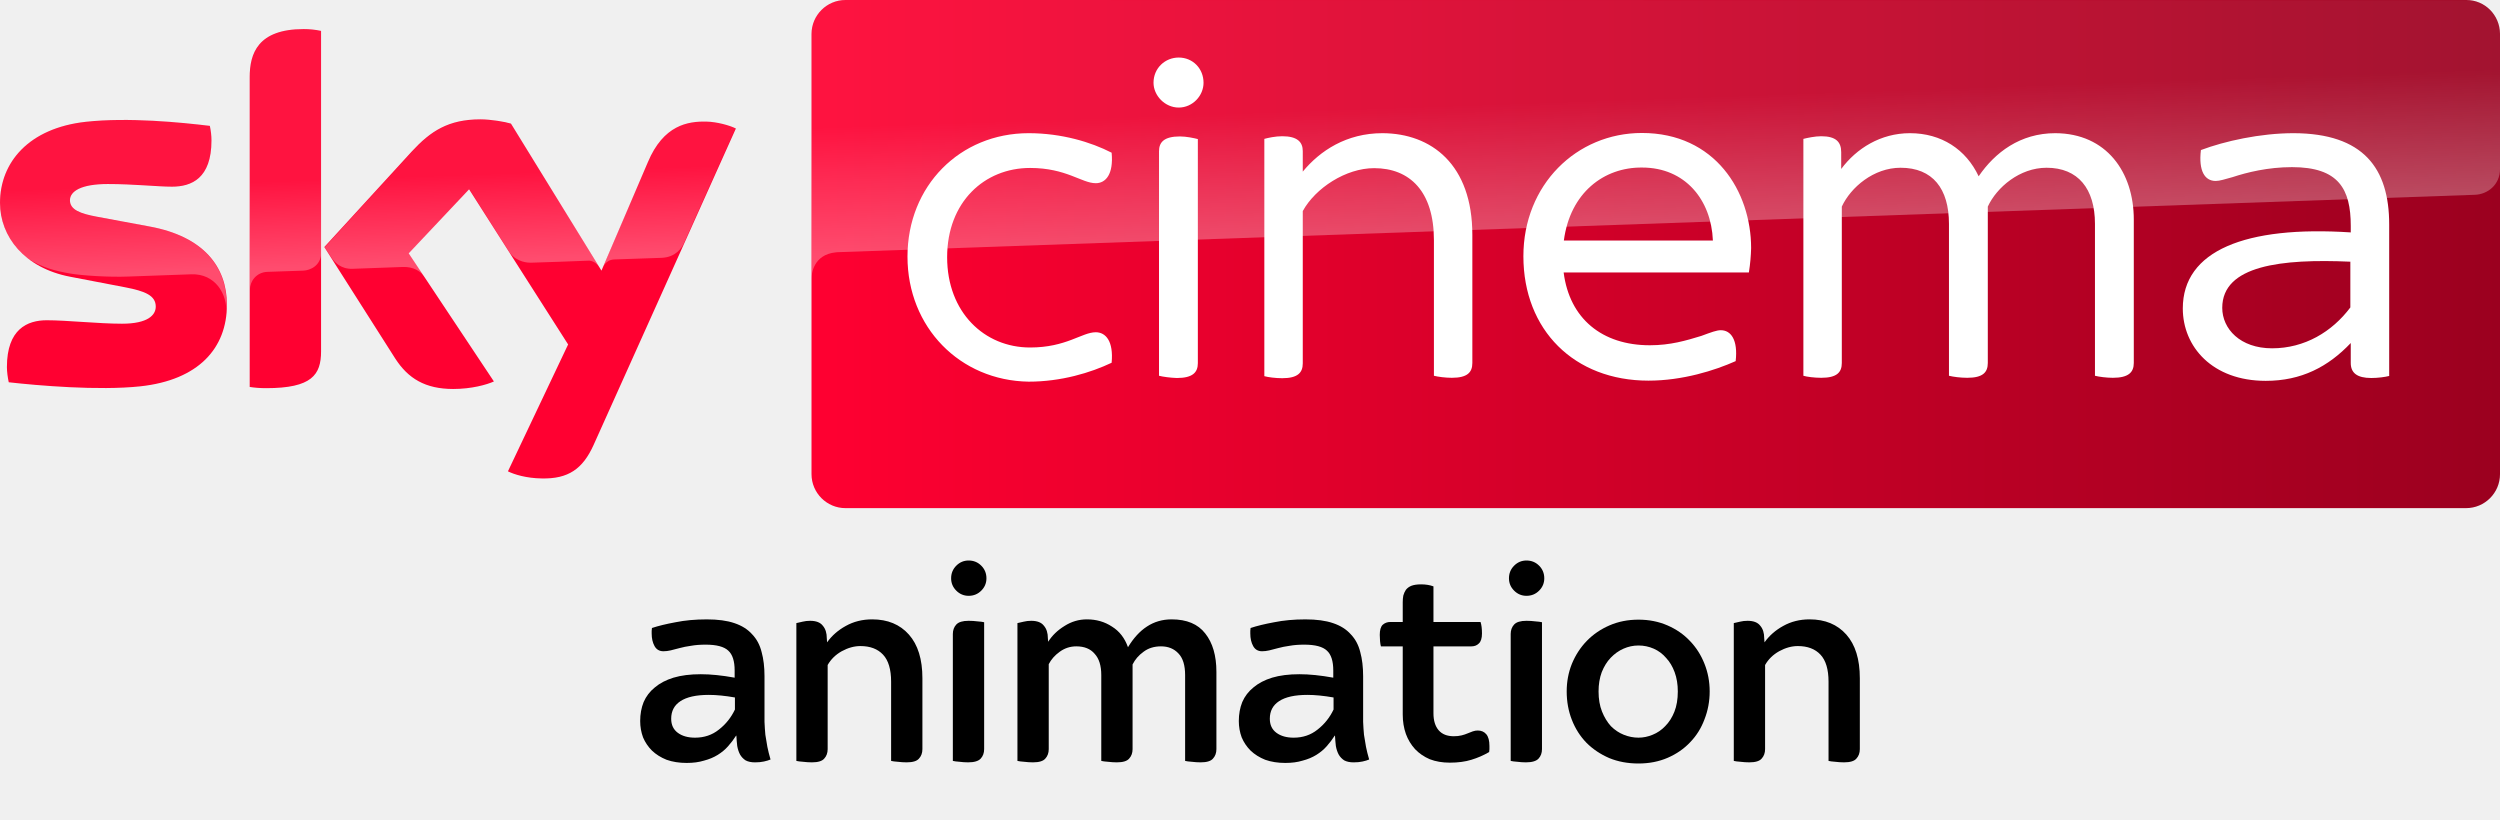
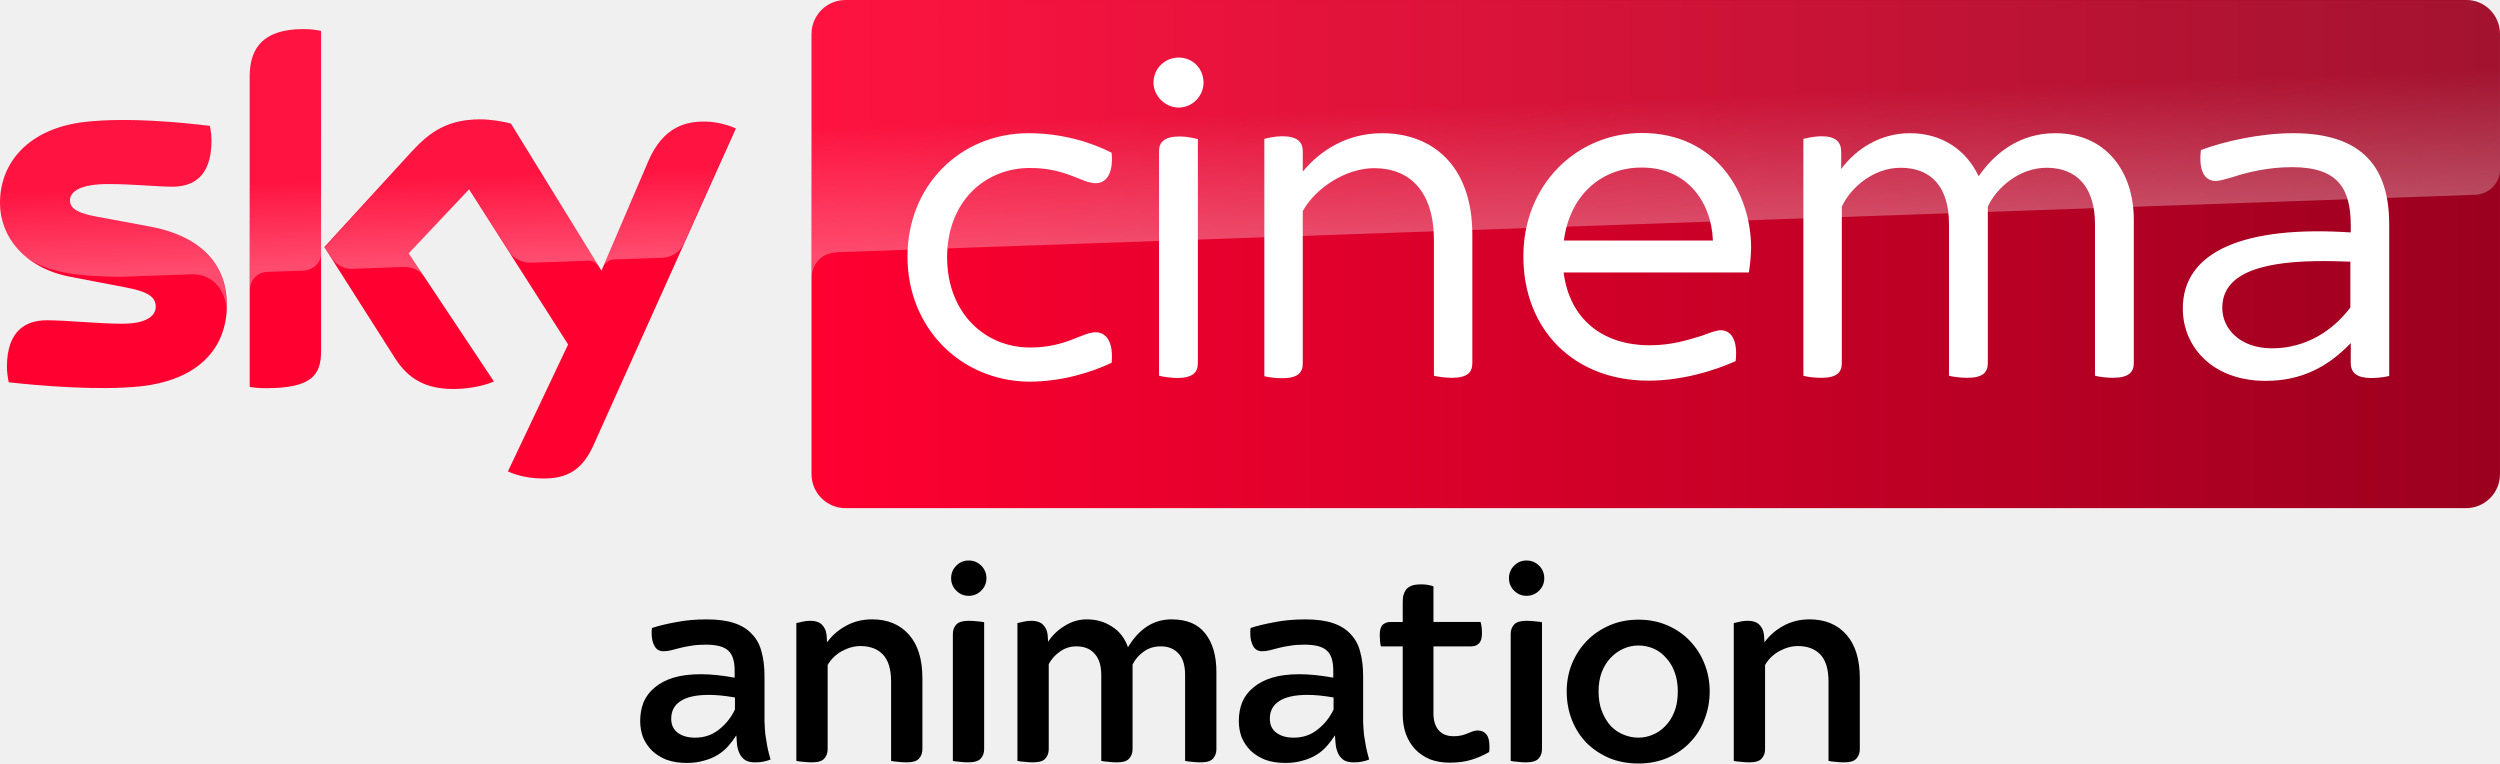
- <svg xmlns="http://www.w3.org/2000/svg" xmlns:xlink="http://www.w3.org/1999/xlink" viewBox="0 0 801.08 262.5">
-   <use xlink:href="#E" />
-   <use xlink:href="#F" />
-   <use xlink:href="#G" />
-   <path d="M330.989 244.28q-1.38 0-2.852-.184-1.38-.092-2.116-.276v-44.16q1.012-.276 2.024-.46 1.104-.276 2.392-.276 2.852 0 4.048 1.564 1.288 1.472 1.288 4.048l.092 1.104q1.932-3.036 5.244-5.06 3.312-2.116 7.176-2.116 4.508 0 8.004 2.3 3.588 2.208 5.152 6.624 2.668-4.416 6.072-6.624 3.496-2.3 7.912-2.3 7.268 0 10.764 4.508 3.588 4.508 3.588 12.328v24.748q0 1.84-1.104 3.036-1.012 1.196-3.956 1.196-1.38 0-2.852-.184-1.38-.092-2.116-.276v-27.508q0-4.692-2.116-6.9-2.116-2.3-5.612-2.3-3.312 0-5.612 1.748-2.3 1.656-3.496 4.048v27.14q0 1.84-1.104 3.036-1.012 1.196-3.956 1.196-1.38 0-2.852-.184-1.38-.092-2.116-.276v-27.508q0-4.508-2.116-6.808-2.024-2.392-5.888-2.392-2.944 0-5.336 1.748-2.3 1.656-3.496 3.956v27.232q0 1.84-1.104 3.036-1.012 1.196-3.956 1.196z" />
-   <use xlink:href="#E" x="191.82" />
-   <path d="M464.569 244.38q-3.588 0-6.44-1.104-2.76-1.196-4.692-3.22-1.932-2.116-2.944-4.876-1.012-2.852-1.012-6.256V207.12h-6.992q-.184-.644-.276-1.656-.092-1.012-.092-2.024 0-2.3.92-3.22 1.012-.92 2.484-.92h3.956v-6.348q0-1.104.184-2.116.276-1.012.828-1.84.644-.828 1.748-1.288 1.196-.46 3.128-.46 2.208 0 3.956.644V199.3h15.088q.46 1.38.46 3.68 0 2.3-1.012 3.22-.92.92-2.392.92h-12.144v21.436q0 3.496 1.656 5.428 1.656 1.932 4.876 1.932 1.38 0 2.484-.276 1.104-.276 1.932-.644.92-.368 1.656-.644.828-.276 1.564-.276 1.748 0 2.76 1.196 1.012 1.196 1.012 3.772 0 .46 0 1.012 0 .46-.092.92-2.668 1.564-5.704 2.484-2.944.92-6.9.92z" />
-   <use xlink:href="#G" x="178.75" />
-   <path d="M525.019 244.65q-5.152 0-9.384-1.748-4.232-1.84-7.268-4.876-3.036-3.128-4.692-7.36-1.656-4.232-1.656-9.108 0-4.692 1.656-8.832 1.748-4.232 4.784-7.36 3.036-3.128 7.268-4.968 4.232-1.84 9.292-1.84 5.06 0 9.292 1.84 4.232 1.84 7.176 4.968 3.036 3.128 4.692 7.36 1.656 4.14 1.656 8.832 0 4.692-1.656 8.924-1.564 4.232-4.6 7.36-2.944 3.128-7.176 4.968-4.232 1.84-9.384 1.84zm0-8.28q2.3 0 4.508-.92 2.3-.92 4.048-2.76 1.84-1.84 2.944-4.6 1.104-2.76 1.104-6.532 0-3.404-1.012-6.164-1.012-2.76-2.76-4.6-1.656-1.932-3.956-2.944-2.3-1.012-4.876-1.012-2.484 0-4.784 1.012-2.3 1.012-4.14 2.944-1.748 1.84-2.852 4.6-1.012 2.76-1.012 6.164 0 3.68 1.104 6.44 1.104 2.76 2.852 4.692 1.84 1.84 4.14 2.76 2.3.92 4.692.92z" />
-   <use xlink:href="#F" x="300.38" />
-   <g transform="matrix(.65155 0 0 .65155 -9.837995 -107.4406)">
-     <path d="M126.7 314.7c0 21.5-14 37.1-42.6 40.2-20.6 2.2-50.5-.4-64.7-2-.5-2.3-.9-5.2-.9-7.5 0-18.7 10.1-23 19.6-23 9.9 0 25.5 1.7 37 1.7 12.8 0 16.6-4.3 16.6-8.4 0-5.4-5.1-7.6-15-9.5L49.6 301c-22.5-4.3-34.5-19.8-34.5-36.3 0-20 14.2-36.8 42.2-39.9 21.1-2.3 46.9.3 61 2 .5 2.4.8 4.7.8 7.2 0 18.7-9.9 22.7-19.4 22.7-7.3 0-18.6-1.3-31.6-1.3-13.2 0-18.6 3.6-18.6 8 0 4.7 5.2 6.6 13.4 8.1l25.8 4.8c26.6 4.9 38 19.9 38 38.4m46.3 23c0 11.5-4.5 18.1-27 18.1-3 0-5.6-.2-8.1-.6V202.9c0-11.6 3.9-23.7 26.6-23.7 2.9 0 5.8.3 8.5.9zm91.9 59c3 1.5 9 3.4 16.6 3.5 13.1.3 20.2-4.7 25.5-16.4l70-155.7c-2.9-1.5-9.3-3.3-14.5-3.4-9-.2-21.1 1.6-28.8 20L310.9 298l-44.5-72.3c-2.9-.9-9.9-2.1-15-2.1-15.8 0-24.5 5.8-33.6 15.6l-43.2 47.2 34.8 54.7c6.4 10 14.9 15.1 28.6 15.1 9 0 16.5-2.1 20-3.7l-41.9-63 29.7-31.5 48.7 76.3z" fill="#ff0031" />
-     <linearGradient id="A" x1="414.37" x2="1244.631" y1="289.839" y2="289.839" gradientUnits="userSpaceOnUse">
+ <svg xmlns="http://www.w3.org/2000/svg" width="800" height="244.32" version="1.1">
+   <g>
+     <path d="m309.96 179.36c-1.531 0-2.847 0.552-3.949 1.654s-1.654 2.45-1.654 4.043c0 1.531 0.552 2.847 1.654 3.949 1.103 1.103 2.418 1.654 3.949 1.654 1.593 0 2.941-0.552 4.043-1.654 1.103-1.103 1.654-2.418 1.654-3.949 0-1.593-0.552-2.941-1.654-4.043s-2.45-1.654-4.043-1.654zm178.51 0c-1.531 0-2.849 0.552-3.951 1.654-1.103 1.103-1.652 2.45-1.652 4.043 0 1.531 0.55 2.847 1.652 3.949 1.103 1.103 2.42 1.654 3.951 1.654 1.593 0 2.94-0.552 4.043-1.654 1.103-1.103 1.654-2.418 1.654-3.949 0-1.593-0.552-2.941-1.654-4.043-1.103-1.103-2.45-1.654-4.043-1.654zm-33.719 7.635c-1.286 0-2.327 0.153-3.123 0.459-0.735 0.306-1.317 0.734-1.746 1.285-0.368 0.551-0.642 1.164-0.826 1.838-0.122 0.674-0.184 1.378-0.184 2.113v6.34h-3.951c-0.98 0-1.807 0.305-2.481 0.918-0.613 0.613-0.92 1.685-0.92 3.217 0 0.674 0.03 1.348 0.092 2.022 0.061 0.674 0.155 1.224 0.277 1.652h6.982v21.775c0 2.266 0.336 4.349 1.01 6.248 0.674 1.837 1.653 3.46 2.939 4.869 1.286 1.347 2.848 2.419 4.686 3.215 1.899 0.735 4.043 1.103 6.432 1.103 2.634 0 4.931-0.307 6.891-0.92 2.021-0.613 3.921-1.439 5.697-2.481 0.061-0.306 0.092-0.612 0.092-0.918v-1.012c0-1.715-0.338-2.969-1.012-3.766-0.674-0.796-1.592-1.195-2.756-1.195-0.49 0-1.011 0.092-1.562 0.275-0.49 0.184-1.04 0.4-1.652 0.645-0.551 0.245-1.195 0.459-1.93 0.643s-1.562 0.275-2.481 0.275c-2.144 0-3.767-0.643-4.869-1.93-1.103-1.286-1.654-3.092-1.654-5.42v-21.408h12.127c0.98 0 1.776-0.305 2.389-0.918 0.674-0.613 1.012-1.684 1.012-3.215 0-1.531-0.153-2.757-0.459-3.676h-15.068v-11.393c-1.164-0.429-2.481-0.643-3.951-0.643zm-175.66 11.199c-3.124 0-5.942 0.705-8.453 2.113-2.45 1.347-4.439 3.095-5.971 5.238l-0.094-1.287c0-1.715-0.428-3.063-1.285-4.043-0.796-1.041-2.144-1.561-4.043-1.561-0.858 0-1.654 0.092-2.389 0.275-0.674 0.122-1.348 0.275-2.022 0.459v44.1c0.49 0.122 1.194 0.216 2.113 0.277 0.98 0.122 1.929 0.184 2.848 0.184 1.96 0 3.277-0.399 3.951-1.195 0.735-0.796 1.103-1.806 1.103-3.031v-26.92c1.041-1.837 2.542-3.308 4.502-4.41 2.021-1.103 4.011-1.654 5.971-1.654 3.124 0 5.543 0.918 7.258 2.756 1.715 1.837 2.574 4.717 2.574 8.637v25.357c0.49 0.122 1.193 0.216 2.111 0.277 0.98 0.122 1.931 0.184 2.85 0.184 1.96 0 3.276-0.399 3.949-1.195 0.735-0.796 1.103-1.806 1.103-3.031v-22.693c0-6.064-1.44-10.719-4.318-13.965-2.879-3.246-6.798-4.871-11.76-4.871zm68.723 0c-2.572 0-4.961 0.705-7.166 2.113-2.205 1.347-3.95 3.033-5.236 5.055l-0.092-1.103c0-1.715-0.43-3.063-1.287-4.043-0.796-1.041-2.144-1.561-4.043-1.561-0.858 0-1.654 0.092-2.389 0.275-0.674 0.122-1.348 0.275-2.022 0.459v44.1c0.49 0.122 1.194 0.216 2.113 0.277 0.98 0.122 1.931 0.184 2.85 0.184 1.96 0 3.276-0.399 3.949-1.195 0.735-0.796 1.103-1.806 1.103-3.031v-27.195c0.796-1.531 1.959-2.849 3.49-3.951 1.593-1.164 3.37-1.746 5.33-1.746 2.572 0 4.531 0.796 5.879 2.389 1.409 1.531 2.113 3.798 2.113 6.799v27.471c0.49 0.122 1.194 0.216 2.113 0.277 0.98 0.122 1.929 0.184 2.848 0.184 1.96 0 3.277-0.399 3.951-1.195 0.735-0.796 1.103-1.806 1.103-3.031v-27.104c0.796-1.593 1.959-2.94 3.49-4.043 1.531-1.164 3.4-1.746 5.606-1.746 2.328 0 4.195 0.766 5.604 2.297 1.409 1.47 2.113 3.767 2.113 6.891v27.471c0.49 0.122 1.194 0.216 2.113 0.277 0.98 0.122 1.929 0.184 2.848 0.184 1.96 0 3.277-0.399 3.951-1.195 0.735-0.796 1.102-1.806 1.102-3.031v-24.715c0-5.206-1.193-9.311-3.582-12.312-2.328-3.001-5.911-4.502-10.75-4.502-2.94 0-5.573 0.766-7.9 2.297-2.266 1.47-4.288 3.675-6.064 6.615-1.041-2.94-2.756-5.145-5.144-6.615-2.328-1.531-4.993-2.297-7.994-2.297zm231.25 0c-3.124 0-5.942 0.705-8.453 2.113-2.45 1.347-4.439 3.095-5.971 5.238l-0.092-1.287c0-1.715-0.43-3.063-1.287-4.043-0.796-1.041-2.144-1.561-4.043-1.561-0.858 0-1.654 0.092-2.389 0.275-0.674 0.122-1.348 0.275-2.022 0.459v44.1c0.49 0.122 1.194 0.216 2.113 0.277 0.98 0.122 1.929 0.184 2.848 0.184 1.96 0 3.277-0.399 3.951-1.195 0.735-0.796 1.103-1.806 1.103-3.031v-26.92c1.041-1.837 2.542-3.308 4.502-4.41 2.021-1.103 4.011-1.654 5.971-1.654 3.124 0 5.545 0.918 7.26 2.756 1.715 1.837 2.572 4.717 2.572 8.637v25.357c0.49 0.122 1.194 0.216 2.113 0.277 0.98 0.122 1.929 0.184 2.848 0.184 1.96 0 3.277-0.399 3.951-1.195 0.735-0.796 1.102-1.806 1.102-3.031v-22.693c0-6.064-1.44-10.719-4.318-13.965-2.879-3.246-6.798-4.871-11.76-4.871zm-352.89 8e-3c-3.675 0-7.014 0.305-10.016 0.918-3.001 0.551-5.512 1.164-7.533 1.838-0.061 0.306-0.092 0.612-0.092 0.918v0.828c0 1.593 0.305 2.938 0.918 4.041 0.613 1.103 1.561 1.654 2.848 1.654 0.735 0 1.503-0.092 2.299-0.275 0.858-0.245 1.806-0.489 2.848-0.734 1.103-0.306 2.326-0.553 3.674-0.736 1.347-0.245 2.909-0.367 4.686-0.367 3.491 0 5.912 0.643 7.26 1.93 1.347 1.225 2.022 3.339 2.022 6.34v2.297c-4.043-0.735-7.657-1.103-10.842-1.103-3.369 0-6.279 0.369-8.729 1.103-2.389 0.735-4.38 1.776-5.973 3.123-1.593 1.286-2.786 2.848-3.582 4.686-0.735 1.837-1.103 3.859-1.103 6.064 0 1.837 0.307 3.583 0.92 5.236 0.674 1.593 1.623 3.002 2.848 4.227 1.286 1.225 2.848 2.204 4.686 2.939 1.899 0.674 4.043 1.012 6.432 1.012 2.083 1e-5 3.919-0.246 5.512-0.736 1.654-0.429 3.124-1.04 4.41-1.836 1.286-0.796 2.39-1.717 3.309-2.758 0.98-1.103 1.837-2.235 2.572-3.398h0.092c0.061 1.164 0.153 2.265 0.275 3.307 0.184 1.041 0.489 1.962 0.918 2.758 0.429 0.735 1.011 1.346 1.746 1.836 0.796 0.429 1.806 0.645 3.031 0.645 1.103 0 2.053-0.092 2.85-0.275 0.858-0.184 1.562-0.4 2.113-0.645-0.429-1.47-0.767-2.816-1.012-4.041-0.245-1.286-0.459-2.573-0.643-3.859-0.122-1.286-0.214-2.665-0.275-4.135v-14.607c1e-5 -2.94-0.307-5.514-0.92-7.719-0.551-2.266-1.561-4.164-3.031-5.695-1.409-1.593-3.308-2.788-5.697-3.584-2.328-0.796-5.266-1.193-8.818-1.193zm191.56 0c-3.675 0-7.012 0.305-10.014 0.918-3.001 0.551-5.514 1.164-7.535 1.838-0.061 0.306-0.092 0.612-0.092 0.918v0.828c0 1.593 0.307 2.938 0.92 4.041 0.613 1.103 1.561 1.654 2.848 1.654 0.735 0 1.501-0.092 2.297-0.275 0.858-0.245 1.806-0.489 2.848-0.734 1.103-0.306 2.328-0.553 3.676-0.736 1.347-0.245 2.909-0.367 4.686-0.367 3.491 0 5.91 0.643 7.258 1.93 1.347 1.225 2.022 3.339 2.022 6.34v2.297c-4.043-0.735-7.657-1.103-10.842-1.103-3.369 0-6.279 0.369-8.729 1.103-2.389 0.735-4.378 1.776-5.971 3.123-1.593 1.286-2.788 2.848-3.584 4.686-0.735 1.837-1.102 3.859-1.102 6.064 0 1.837 0.305 3.583 0.918 5.236 0.674 1.593 1.623 3.002 2.848 4.227 1.286 1.225 2.848 2.204 4.686 2.939 1.899 0.674 4.043 1.012 6.432 1.012 2.083 1e-5 3.921-0.246 5.514-0.736 1.654-0.429 3.122-1.04 4.408-1.836 1.286-0.796 2.39-1.717 3.309-2.758 0.98-1.103 1.837-2.235 2.572-3.398h0.092c0.061 1.164 0.153 2.265 0.275 3.307 0.184 1.041 0.491 1.962 0.92 2.758 0.429 0.735 1.009 1.346 1.744 1.836 0.796 0.429 1.808 0.645 3.033 0.645 1.103 0 2.051-0.092 2.848-0.275 0.858-0.184 1.562-0.4 2.113-0.645-0.429-1.47-0.765-2.816-1.01-4.041-0.245-1.286-0.461-2.573-0.645-3.859-0.122-1.286-0.214-2.665-0.275-4.135v-14.607c0-2.94-0.305-5.514-0.918-7.719-0.551-2.266-1.563-4.164-3.033-5.695-1.409-1.593-3.307-2.788-5.695-3.584-2.328-0.796-5.268-1.193-8.82-1.193zm106.58 0.088c-3.369 0-6.462 0.611-9.279 1.836-2.817 1.225-5.237 2.88-7.258 4.963-2.021 2.083-3.615 4.532-4.779 7.35-1.103 2.756-1.652 5.697-1.652 8.82 0 3.246 0.55 6.278 1.652 9.096 1.103 2.817 2.666 5.267 4.688 7.35 2.021 2.021 4.44 3.644 7.258 4.869 2.817 1.164 5.941 1.746 9.371 1.746 3.43 0 6.554-0.613 9.371-1.838 2.817-1.225 5.206-2.878 7.166-4.961 2.021-2.083 3.553-4.532 4.594-7.35 1.103-2.817 1.654-5.788 1.654-8.912 0-3.124-0.552-6.064-1.654-8.82-1.103-2.817-2.664-5.267-4.686-7.35-1.96-2.083-4.348-3.738-7.166-4.963-2.817-1.225-5.91-1.836-9.279-1.836zm-214.35 0.365c-1.899 0-3.214 0.397-3.949 1.193-0.735 0.796-1.103 1.808-1.103 3.033v40.607c0.49 0.122 1.194 0.216 2.113 0.277 0.919 0.122 1.837 0.184 2.756 0.184 1.96 0 3.308-0.399 4.043-1.195s1.103-1.806 1.103-3.031v-40.609c-0.49-0.122-1.194-0.214-2.113-0.275-0.919-0.122-1.87-0.184-2.85-0.184zm178.51 0c-1.899 0-3.216 0.397-3.951 1.193-0.735 0.796-1.102 1.808-1.102 3.033v40.607c0.49 0.122 1.194 0.216 2.113 0.277 0.919 0.122 1.837 0.184 2.756 0.184 1.96 0 3.308-0.399 4.043-1.195 0.735-0.796 1.102-1.806 1.102-3.031v-40.609c-0.49-0.122-1.194-0.214-2.113-0.275-0.919-0.122-1.868-0.184-2.848-0.184zm35.838 7.902c1.715 0 3.338 0.338 4.869 1.012 1.531 0.674 2.849 1.653 3.951 2.939 1.164 1.225 2.082 2.756 2.756 4.594 0.674 1.837 1.01 3.89 1.01 6.156 0 2.511-0.367 4.686-1.102 6.523-0.735 1.837-1.714 3.369-2.939 4.594-1.164 1.225-2.512 2.143-4.043 2.756-1.47 0.613-2.971 0.918-4.502 0.918-1.593 0-3.154-0.305-4.686-0.918-1.531-0.613-2.91-1.531-4.135-2.756-1.164-1.286-2.113-2.85-2.848-4.688-0.735-1.837-1.103-3.98-1.103-6.43 0-2.266 0.338-4.319 1.012-6.156 0.735-1.837 1.684-3.369 2.848-4.594 1.225-1.286 2.603-2.266 4.135-2.939 1.531-0.674 3.124-1.012 4.777-1.012zm-297.49 15.807c2.45 0 5.237 0.277 8.361 0.828v3.857c-1.225 2.572-2.942 4.717-5.146 6.432-2.144 1.715-4.685 2.572-7.625 2.572-2.266 0-4.103-0.519-5.512-1.561-1.409-1.041-2.113-2.542-2.113-4.502 0-2.45 0.979-4.319 2.939-5.606 2.021-1.347 5.053-2.022 9.096-2.022zm191.56 0c2.45 0 5.238 0.277 8.361 0.828v3.857c-1.225 2.572-2.939 4.717-5.144 6.432-2.144 1.715-4.687 2.572-7.627 2.572-2.266 0-4.103-0.519-5.512-1.561s-2.113-2.542-2.113-4.502c0-2.45 0.979-4.319 2.939-5.606 2.021-1.347 5.053-2.022 9.096-2.022z" />
+     <path d="m72.615 97.476c0 13.989-9.109 24.14-27.719 26.157-13.404 1.431-32.859-0.26-42.098-1.301-0.325-1.497-0.586-3.384-0.586-4.88 0-12.168 6.572-14.965 12.753-14.965 6.442 0 16.592 1.106 24.075 1.106 8.329 0 10.801-2.798 10.801-5.466 0-3.514-3.318-4.945-9.76-6.181l-17.633-3.384c-14.64-2.798-22.448-12.883-22.448-23.619 0-13.013 9.239-23.945 27.458-25.962 13.729-1.496 30.516 0.195 39.691 1.301 0.325 1.562 0.521 3.058 0.521 4.685 0 12.168-6.442 14.77-12.623 14.77-4.75 0-12.102-0.846-20.561-0.846-8.589 0-12.102 2.342-12.102 5.205 0 3.058 3.384 4.294 8.719 5.27l16.787 3.123c17.308 3.188 24.725 12.948 24.725 24.986m30.126 14.965c0 7.483-2.928 11.777-17.568 11.777-1.952 0-3.644-0.13-5.27-0.39v-99.097c0-7.548 2.538-15.421 17.308-15.421 1.887 0 3.774 0.195 5.531 0.586zm59.797 38.39c1.952 0.976 5.856 2.212 10.801 2.277 8.524 0.195 13.144-3.058 16.592-10.671l45.547-101.31c-1.887-0.976-6.051-2.147-9.435-2.212-5.856-0.13-13.729 1.041-18.739 13.013l-14.835 34.681-28.955-47.044c-1.887-0.586-6.442-1.366-9.76-1.366-10.281 0-15.941 3.774-21.863 10.15l-28.109 30.712 22.643 35.592c4.164 6.507 9.695 9.825 18.609 9.825 5.856 0 10.736-1.366 13.013-2.408l-27.263-40.992 19.325-20.496 31.688 49.646z" fill="#ff0031" />
+     <path d="m789.2 5e-3h-518.65c-5.986 0-10.866 4.88-10.866 10.866v140.87c0 5.986 4.88 10.866 10.866 10.866h518.58c5.986 0 10.866-4.88 10.866-10.866v-140.94c-0.065-5.986-4.815-10.801-10.801-10.801" fill="url(#A)" />
+     <path d="m79.967 24.73v67.995c0-2.733 2.082-5.596 5.596-5.726l11.452-0.39c2.277-0.065 5.726-1.627 5.791-5.791v-70.923c-1.757-0.39-3.644-0.586-5.531-0.586-14.77 0.065-17.308 7.873-17.308 15.421m52.054 23.684-28.109 30.712 2.277 3.514c0.976 1.301 2.863 3.514 6.637 3.384l16.007-0.586c3.514-0.13 5.726 1.366 7.092 3.188l-5.01-7.548 19.325-20.496 12.948 20.366c2.342 3.058 5.856 3.123 6.637 3.123 0.651 0 17.698-0.586 18.414-0.651 1.171-0.065 2.538 0.586 3.579 2.082l-28.174-45.807c-1.887-0.586-6.442-1.366-9.76-1.366-10.281-0.065-15.941 3.644-21.863 10.085m-104.56-9.435c-18.219 2.017-27.458 12.883-27.458 25.962 0 6.702 3.058 13.144 8.914 17.763 4.425 2.928 8.979 4.034 13.469 4.815 3.709 0.651 12.363 1.236 18.804 0.976l20.041-0.716c7.548-0.26 11.582 6.181 11.192 12.623v-0.325c0.065-0.846 0.13-1.692 0.13-2.538 0-12.037-7.418-21.863-24.66-25.051l-16.787-3.123c-5.401-0.911-8.719-2.212-8.719-5.27 0-2.863 3.579-5.27 12.102-5.27 8.459 0 15.811 0.846 20.561 0.846 6.181 0 12.623-2.603 12.623-14.77 0-1.627-0.195-3.123-0.521-4.685-6.572-0.781-17.113-1.887-27.588-1.887-4.099 0.065-8.198 0.26-12.102 0.651m179.72 12.948-14.38 33.9c0-0.065 0.911-2.668 3.709-2.798l15.226-0.521c4.62-0.195 6.442-3.318 6.962-4.359l16.657-37.153c-1.887-0.976-6.051-2.147-9.435-2.212h-0.716c-5.791 0.065-13.209 1.627-18.024 13.144" enable-background="new" fill="url(#B)" opacity=".3" />
+     <path d="m270.55 5e-3c-5.986 0-10.866 4.88-10.866 10.866v78.211c0-1.171 0.455-7.613 7.808-8.329 0 0 0.39-0.065 1.041-0.065l523.4-18.349c4.099-0.13 8.068-3.188 8.068-8.264v-43.139c0-5.986-4.88-10.866-10.866-10.866z" enable-background="new" fill="url(#C)" opacity=".3" />
+     <path d="m377.19 18.419c-4.359 0-8.068 3.384-8.068 8.068 0 4.099 3.644 7.938 8.068 7.938 4.425 0 7.939-3.773 7.939-7.938 0-4.555-3.45-8.068-7.939-8.068zm148.22 24.141c-20.952-1e-6 -37.934 16.591-37.934 39.43 0 23.684 16.331 39.82 40.016 39.82 10.931 0 21.212-3.253 27.914-6.246 0.781-6.897-1.562-9.889-4.75-9.889-1.366 0-3.058 0.649-6.246 1.82-4.88 1.496-9.889 2.994-16.461 2.994-15.291-1e-5 -25.703-8.525-27.59-23.295h59.277c0.455-2.863 0.65-5.399 0.715-7.807 0-18.154-11.582-36.828-34.941-36.828zm-196.24 0.064c-21.993 0-38.779 16.853-38.779 39.496 0 22.643 16.787 39.69 38.779 40.016 10.411 0 19.847-2.862 26.549-6.051 0.651-6.897-1.888-9.76-5.076-9.76-4.425 0-9.434 4.879-21.016 4.879-14.64 0-26.549-11.255-26.549-28.889s11.909-28.564 26.549-28.564c11.582 0 16.526 4.879 21.016 4.879 3.188 0 5.727-2.863 5.076-9.76-6.572-3.384-16.008-6.246-26.549-6.246zm113.22 0c-11.517 0-19.975 5.595-25.506 12.297v-6.57c0-2.863-1.692-4.75-6.572-4.75-2.212 0-4.553 0.52-5.725 0.846v75.934c1.171 0.325 3.512 0.65 5.725 0.65 4.945 0 6.572-1.757 6.572-4.75v-48.736c4.034-7.353 13.794-13.729 22.838-13.729 11.387 0 19.131 7.417 19.131 23.033v43.4c1.236 0.325 3.708 0.65 5.725 0.65 5.01 0 6.572-1.757 6.572-4.75v-40.992c0-22.513-13.079-32.468-28.76-32.533zm168.79 0c-9.37 0-17.114 4.879-21.994 11.451v-5.4c0-3.188-1.625-5.074-6.375-5.074-2.017 0-4.425 0.52-5.727 0.846v75.803c1.041 0.325 3.514 0.65 5.727 0.65 5.01 0 6.57-1.757 6.57-4.75v-50.037c2.863-6.181 10.216-12.428 18.805-12.428 10.281 0 15.486 6.702 15.486 17.959v48.605c1.301 0.325 3.643 0.65 5.856 0.65 5.01 0 6.572-1.757 6.572-4.75v-50.037c2.863-6.181 10.216-12.428 18.805-12.428 10.085 0 15.486 6.702 15.486 17.959v48.605c1.236 0.325 3.708 0.65 5.725 0.65 5.01 0 6.703-1.757 6.703-4.75v-45.871c0-15.161-8.718-27.589-25.115-27.654-11.257 0-19.326 6.182-24.531 13.795-4.034-8.589-11.907-13.795-21.992-13.795zm122.78 0c-10.671 0-22.057 2.537-29.67 5.4-0.781 6.702 1.236 9.891 4.75 9.891 1.236 0 3.058-0.586 5.4-1.236 4.555-1.496 11.255-3.189 18.998-3.189 14.965 0 18.805 7.027 18.805 18.805v2.082c-33.77-2.212-53.744 5.857-53.744 24.336 0 12.233 9.434 23.164 26.547 23.164 11.387 0 19.975-4.491 27.197-12.104v6.377c0 3.188 2.018 4.814 6.572 4.814 2.212 0 4.425-0.325 5.727-0.65v-48.475c0-18.024-8.264-29.15-30.582-29.215zm-356.37 1.041c-5.14 0-6.701 1.887-6.701 4.75v71.834c1.236 0.325 3.643 0.65 5.725 0.715 5.01 0 6.703-1.757 6.703-4.75v-71.703c-1.236-0.325-3.709-0.846-5.727-0.846zm147.9 9.955c13.729 0 22.122 10.281 22.643 23.359h-47.693c2.017-15.291 12.818-23.49 25.051-23.359zm218.55 29.922c2.624 0.008 5.327 0.083 8.076 0.205v14.639c-5.856 7.808-14.64 13.078-25.051 13.078-10.216 0-15.941-6.245-15.941-12.947 0-11.899 14.546-15.032 32.916-14.975z" fill="#fff" />
+   </g>
+   <defs>
+     <linearGradient id="A" x1="414.37" x2="1244.6" y1="289.84" y2="289.84" gradientTransform="matrix(.65067 0 0 .65067 -9.8254 -107.29)" gradientUnits="userSpaceOnUse">
      <stop stop-color="#ff0031" offset="0" />
      <stop stop-color="#9b001f" offset="1" />
    </linearGradient>
-     <path d="M1228 164.9H430.9c-9.2 0-16.7 7.5-16.7 16.7v216.5c0 9.2 7.5 16.7 16.7 16.7h797c9.2 0 16.7-7.5 16.7-16.7V181.5c-.1-9.2-7.4-16.6-16.6-16.6" fill="url(#A)" />
-     <linearGradient id="B" x1="197.483" x2="194.588" y1="295.135" y2="212.243" gradientUnits="userSpaceOnUse">
+     <linearGradient id="B" x1="197.48" x2="194.59" y1="295.14" y2="212.24" gradientTransform="matrix(.65067 0 0 .65067 -9.8254 -107.29)" gradientUnits="userSpaceOnUse">
      <stop stop-color="#fff" offset="0" />
      <stop stop-color="#fff" stop-opacity=".25" offset=".515" />
    </linearGradient>
-     <path d="M138 202.9v104.5c0-4.2 3.2-8.6 8.6-8.8l17.6-.6c3.5-.1 8.8-2.5 8.9-8.9v-109c-2.7-.6-5.6-.9-8.5-.9-22.7.1-26.6 12.1-26.6 23.7m80 36.4l-43.2 47.2 3.5 5.4c1.5 2 4.4 5.4 10.2 5.2l24.6-.9c5.4-.2 8.8 2.1 10.9 4.9l-7.7-11.6L246 258l19.9 31.3c3.6 4.7 9 4.8 10.2 4.8 1 0 27.2-.9 28.3-1 1.8-.1 3.9.9 5.5 3.2l-43.3-70.4c-2.9-.9-9.9-2.1-15-2.1-15.8-.1-24.5 5.6-33.6 15.5M57.3 224.8c-28 3.1-42.2 19.8-42.2 39.9 0 10.3 4.7 20.2 13.7 27.3 6.8 4.5 13.8 6.2 20.7 7.4 5.7 1 19 1.9 28.9 1.5l30.8-1.1c11.6-.4 17.8 9.5 17.2 19.4v-.5c.1-1.3.2-2.6.2-3.9 0-18.5-11.4-33.6-37.9-38.5l-25.8-4.8c-8.3-1.4-13.4-3.4-13.4-8.1 0-4.4 5.5-8.1 18.6-8.1 13 0 24.3 1.3 31.6 1.3 9.5 0 19.4-4 19.4-22.7 0-2.5-.3-4.8-.8-7.2-10.1-1.2-26.3-2.9-42.4-2.9-6.3.1-12.6.4-18.6 1m276.2 19.9l-22.1 52.1c0-.1 1.4-4.1 5.7-4.3l23.4-.8c7.1-.3 9.9-5.1 10.7-6.7l25.6-57.1c-2.9-1.5-9.3-3.3-14.5-3.4h-1.1c-8.9.1-20.3 2.5-27.7 20.2" fill="url(#B)" opacity=".3" enable-background="new" />
-     <linearGradient id="C" x1="830.554" x2="826.25" y1="276.73" y2="153.473" gradientUnits="userSpaceOnUse">
+     <linearGradient id="C" x1="830.55" x2="826.25" y1="276.73" y2="153.47" gradientTransform="matrix(.65067 0 0 .65067 -9.8254 -107.29)" gradientUnits="userSpaceOnUse">
      <stop stop-color="#fff" offset="0" />
      <stop stop-color="#fff" stop-opacity=".25" offset=".515" />
    </linearGradient>
-     <path d="M430.9 164.9c-9.2 0-16.7 7.5-16.7 16.7v120.2c0-1.8.7-11.7 12-12.8 0 0 .6-.1 1.6-.1l804.4-28.2c6.3-.2 12.4-4.9 12.4-12.7v-66.3c0-9.2-7.5-16.7-16.7-16.7z" fill="url(#C)" opacity=".3" enable-background="new" />
-     <g fill="#fff">
-       <path d="M1190.1 275.3v74.5c-2 .5-5.4 1-8.8 1-7 0-10.1-2.5-10.1-7.4v-9.8c-11.1 11.7-24.3 18.6-41.8 18.6-26.3 0-40.8-16.8-40.8-35.6 0-28.4 30.7-40.8 82.6-37.4V276c0-18.1-5.9-28.9-28.9-28.9-11.9 0-22.2 2.6-29.2 4.9-3.6 1-6.4 1.9-8.3 1.9-5.4 0-8.5-4.9-7.3-15.2 11.7-4.4 29.2-8.3 45.6-8.3 34.3.1 47 17.2 47 44.9m-19.1 40.8v-22.5c-33.8-1.5-63 1.8-63 22.7 0 10.3 8.8 19.9 24.5 19.9 16 0 29.5-8.1 38.5-20.1m-709.6-25c0-34.8 25.8-60.7 59.6-60.7 16.2 0 30.7 4.4 40.8 9.6 1 10.6-2.9 15-7.8 15-6.9 0-14.5-7.5-32.3-7.5-22.5 0-40.8 16.8-40.8 43.9s18.3 44.4 40.8 44.4c17.8 0 25.5-7.5 32.3-7.5 4.9 0 8.8 4.4 7.8 15-10.3 4.9-24.8 9.3-40.8 9.3-33.8-.5-59.6-26.7-59.6-61.5m413.8 7.8h-91.1c2.9 22.7 18.9 35.8 42.4 35.8 10.1 0 17.8-2.3 25.3-4.6 4.9-1.8 7.5-2.8 9.6-2.8 4.9 0 8.5 4.6 7.3 15.2-10.3 4.6-26.1 9.6-42.9 9.6-36.4 0-61.5-24.8-61.5-61.2 0-35.1 26.1-60.6 58.3-60.6 35.9 0 53.7 28.7 53.7 56.6-.1 3.7-.4 7.6-1.1 12m-91-15.7h73.3c-.8-20.1-13.7-35.9-34.8-35.9-18.8-.2-35.4 12.4-38.5 35.9m-201.8-77.6c0-7.2 5.7-12.4 12.4-12.4 6.9 0 12.2 5.4 12.2 12.4 0 6.4-5.4 12.2-12.2 12.2s-12.4-5.9-12.4-12.2m2.7 144.1V239.3c0-4.4 2.4-7.3 10.3-7.3 3.1 0 6.9.8 8.8 1.3v110.2c0 4.6-2.6 7.3-10.3 7.3-3.2-.1-6.9-.6-8.8-1.1" />
-       <path d="M1064.5 272.9v70.5c0 4.6-2.6 7.3-10.3 7.3-3.1 0-6.9-.5-8.8-1V275c0-17.3-8.3-27.6-23.8-27.6-13.2 0-24.5 9.6-28.9 19.1v76.9c0 4.6-2.4 7.3-10.1 7.3-3.4 0-7-.5-9-1V275c0-17.3-8-27.6-23.8-27.6-13.2 0-24.5 9.6-28.9 19.1v76.9c0 4.6-2.4 7.3-10.1 7.3-3.4 0-7.2-.5-8.8-1V233.2c2-.5 5.7-1.3 8.8-1.3 7.3 0 9.8 2.9 9.8 7.8v8.3c7.5-10.1 19.4-17.6 33.8-17.6 15.5 0 27.6 8 33.8 21.2 8-11.7 20.4-21.2 37.7-21.2 25.2.1 38.6 19.2 38.6 42.5m-325.3 7.5v63c0 4.6-2.4 7.3-10.1 7.3-3.1 0-6.9-.5-8.8-1V283c0-24-11.9-35.4-29.4-35.4-13.9 0-28.9 9.8-35.1 21.1v74.9c0 4.6-2.5 7.3-10.1 7.3-3.4 0-7-.5-8.8-1V233.2c1.8-.5 5.4-1.3 8.8-1.3 7.5 0 10.1 2.9 10.1 7.3v10.1c8.5-10.3 21.5-18.9 39.2-18.9 24.1.1 44.2 15.4 44.2 50" />
-     </g>
-   </g>
-   <defs>
-     <path id="E" d="M220.039 244.47q-3.588 0-6.44-1.012-2.76-1.104-4.692-2.944-1.84-1.84-2.852-4.232-.92-2.484-.92-5.244 0-3.312 1.104-6.072 1.196-2.76 3.588-4.692 2.392-2.024 5.98-3.128 3.68-1.104 8.74-1.104 4.784 0 10.856 1.104v-2.3q0-4.508-2.024-6.348-2.024-1.932-7.268-1.932-2.668 0-4.692.368-2.024.276-3.68.736-1.564.368-2.852.736-1.196.276-2.3.276-1.932 0-2.852-1.656-.92-1.656-.92-4.048 0-.46 0-.828 0-.46.092-.92 3.036-1.012 7.544-1.84 4.508-.92 10.028-.92 5.336 0 8.832 1.196 3.588 1.196 5.704 3.588 2.208 2.3 3.036 5.704.92 3.312.92 7.728v9.66q0 2.76 0 4.968.092 2.208.276 4.14.276 1.932.644 3.864.368 1.84 1.012 4.048-.828.368-2.116.644-1.196.276-2.852.276-1.84 0-3.036-.644-1.104-.736-1.748-1.84-.644-1.196-.92-2.76-.184-1.564-.276-3.312h-.092q-1.104 1.748-2.576 3.404-1.38 1.564-3.312 2.76-1.932 1.196-4.416 1.84-2.392.736-5.52.736zm2.668-8.096q4.416 0 7.636-2.576 3.312-2.576 5.152-6.44v-3.864q-4.692-.828-8.372-.828-6.072 0-9.108 2.024-2.944 1.932-2.944 5.612 0 2.944 2.116 4.508 2.116 1.564 5.52 1.564z" />
-     <path id="F" d="M260.149 244.28q-1.38 0-2.852-.184-1.38-.092-2.116-.276v-44.16q1.012-.276 2.024-.46 1.104-.276 2.392-.276 2.852 0 4.048 1.564 1.288 1.472 1.288 4.048l.092 1.288q2.3-3.22 5.98-5.244 3.772-2.116 8.464-2.116 7.452 0 11.776 4.876 4.324 4.876 4.324 13.984v22.724q0 1.84-1.104 3.036-1.012 1.196-3.956 1.196-1.38 0-2.852-.184-1.38-.092-2.116-.276v-25.392q0-5.888-2.576-8.648-2.576-2.76-7.268-2.76-2.944 0-5.98 1.656-2.944 1.656-4.508 4.416v26.956q0 1.84-1.104 3.036-1.012 1.196-3.956 1.196z" />
-     <path id="G" d="M310.199 244.28q-1.38 0-2.76-.184-1.38-.092-2.116-.276v-40.664q0-1.84 1.104-3.036 1.104-1.196 3.956-1.196 1.472 0 2.852.184 1.38.092 2.116.276v40.664q0 1.84-1.104 3.036-1.104 1.196-4.048 1.196zm.184-53.36q-2.3 0-3.956-1.656-1.656-1.656-1.656-3.956 0-2.392 1.656-4.048 1.656-1.656 3.956-1.656 2.392 0 4.048 1.656 1.656 1.656 1.656 4.048 0 2.3-1.656 3.956-1.656 1.656-4.048 1.656z" />
  </defs>
</svg>
